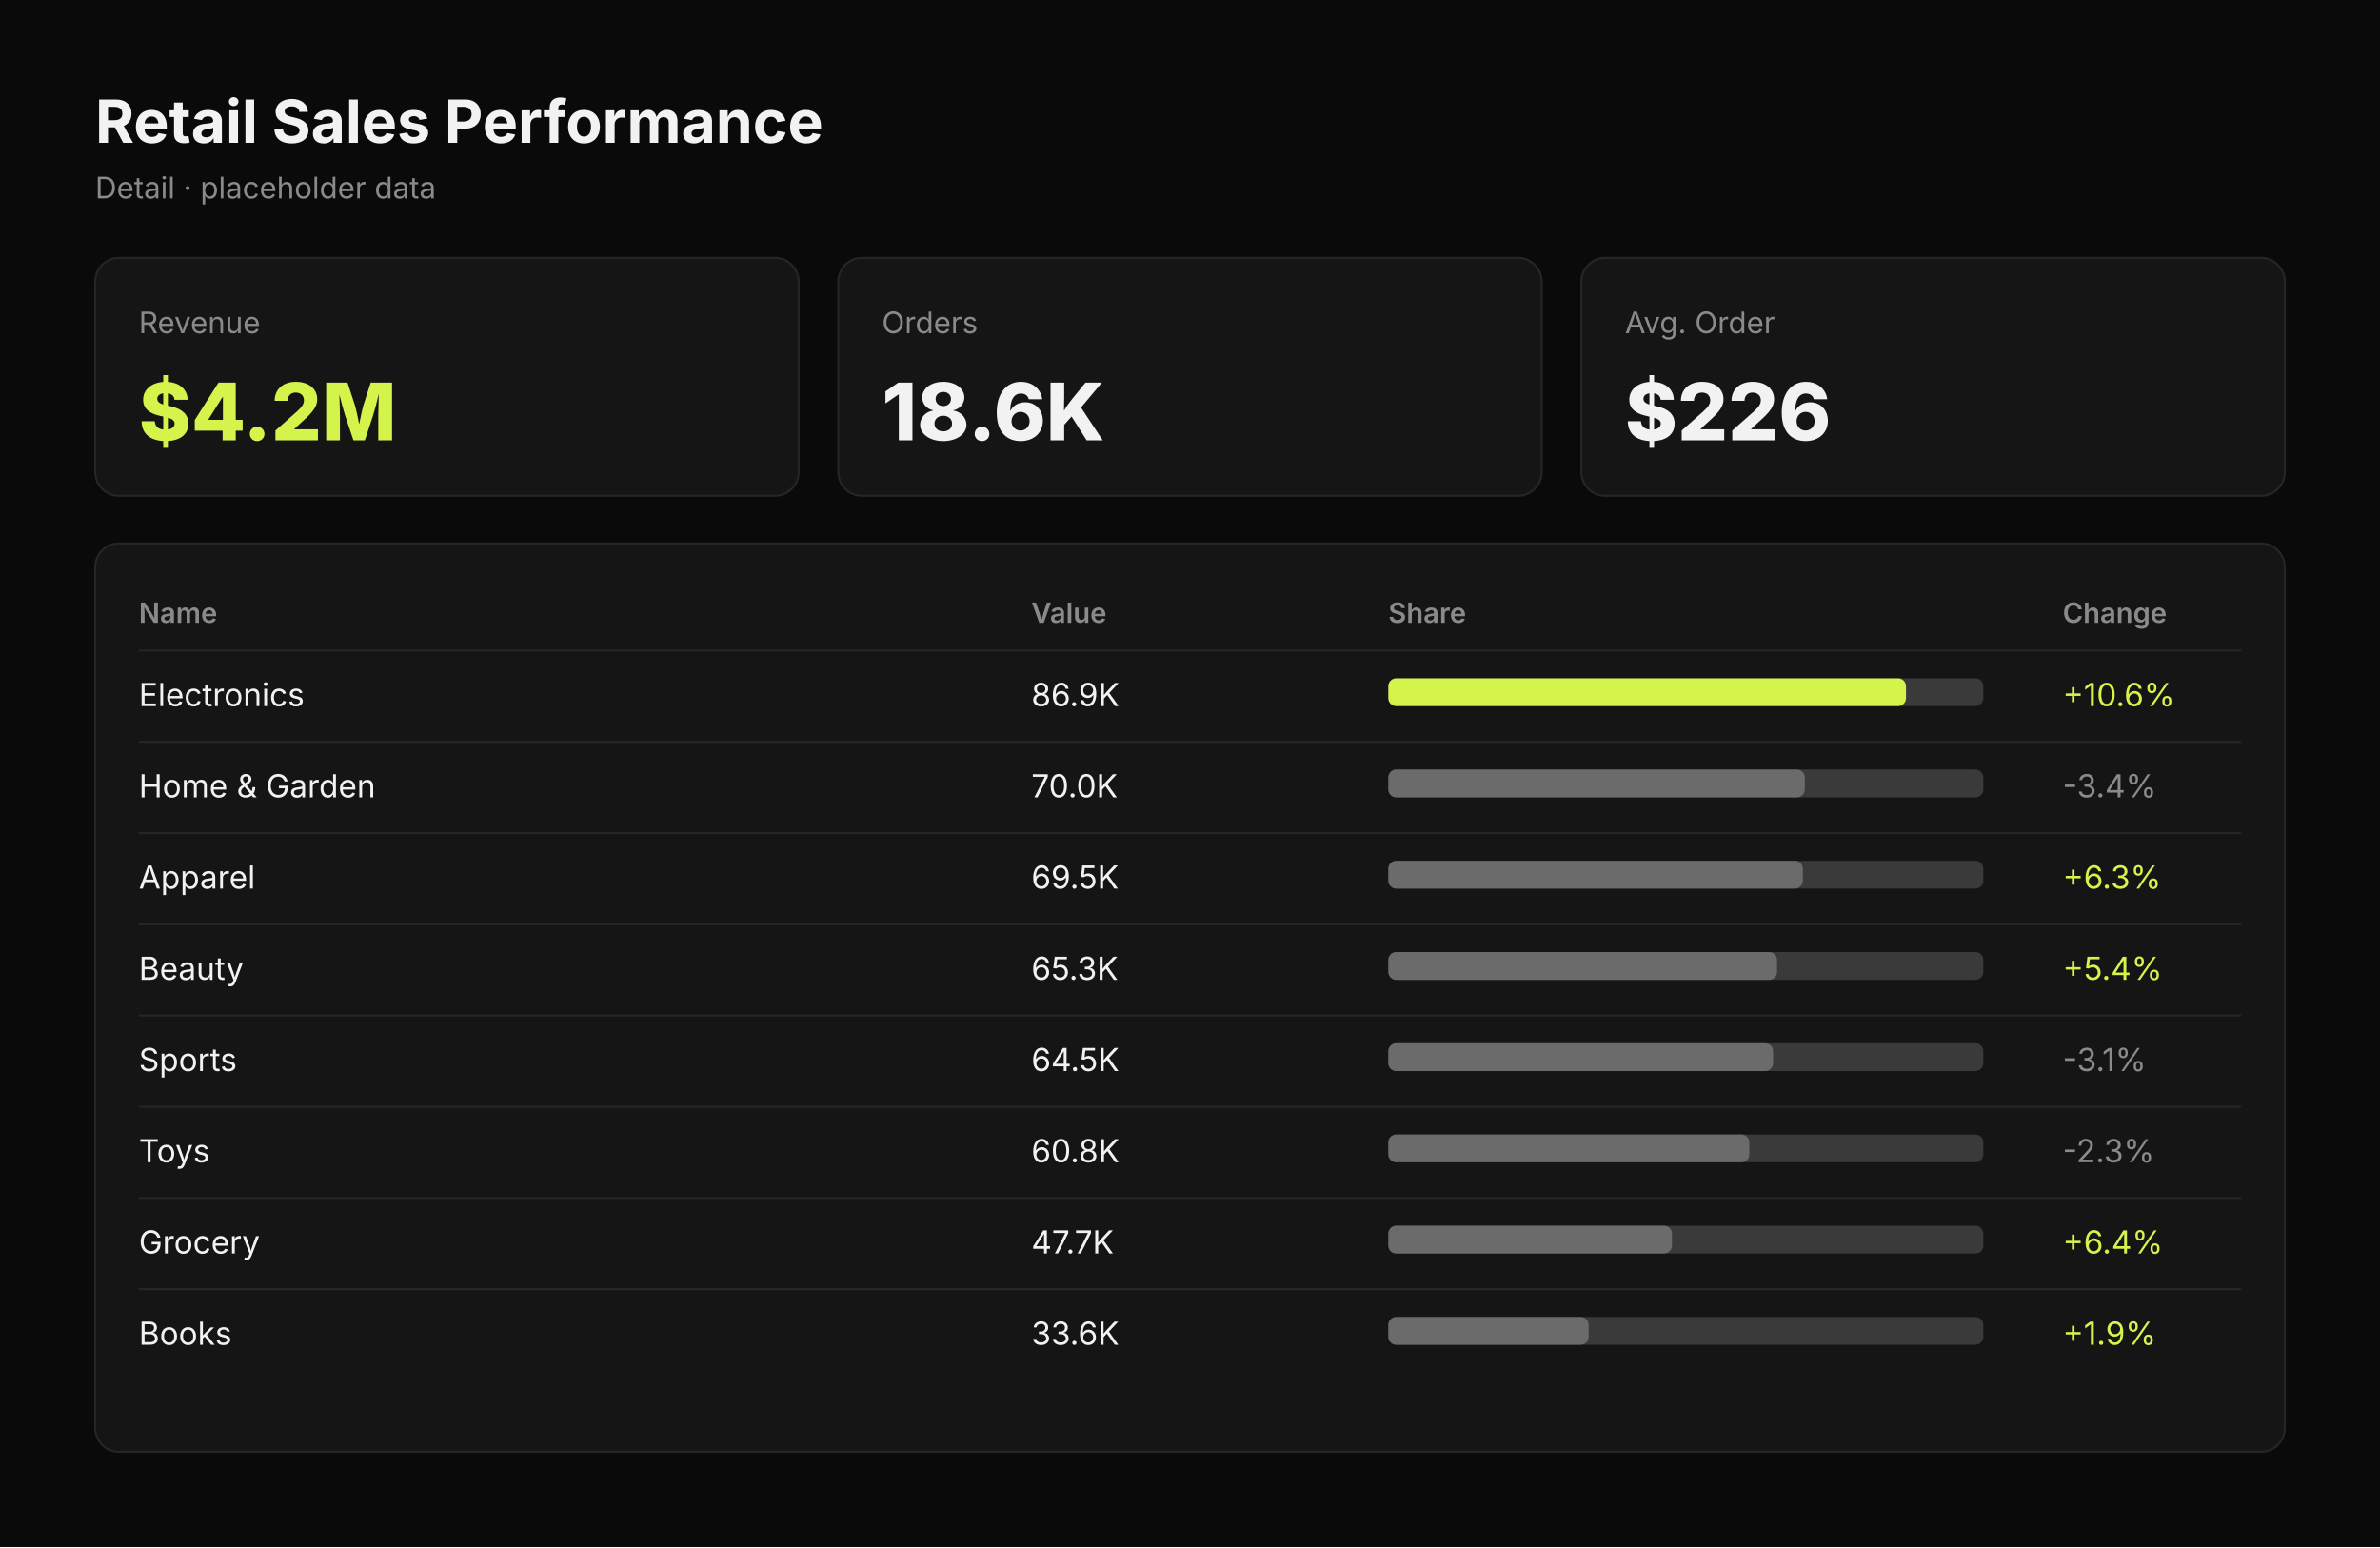
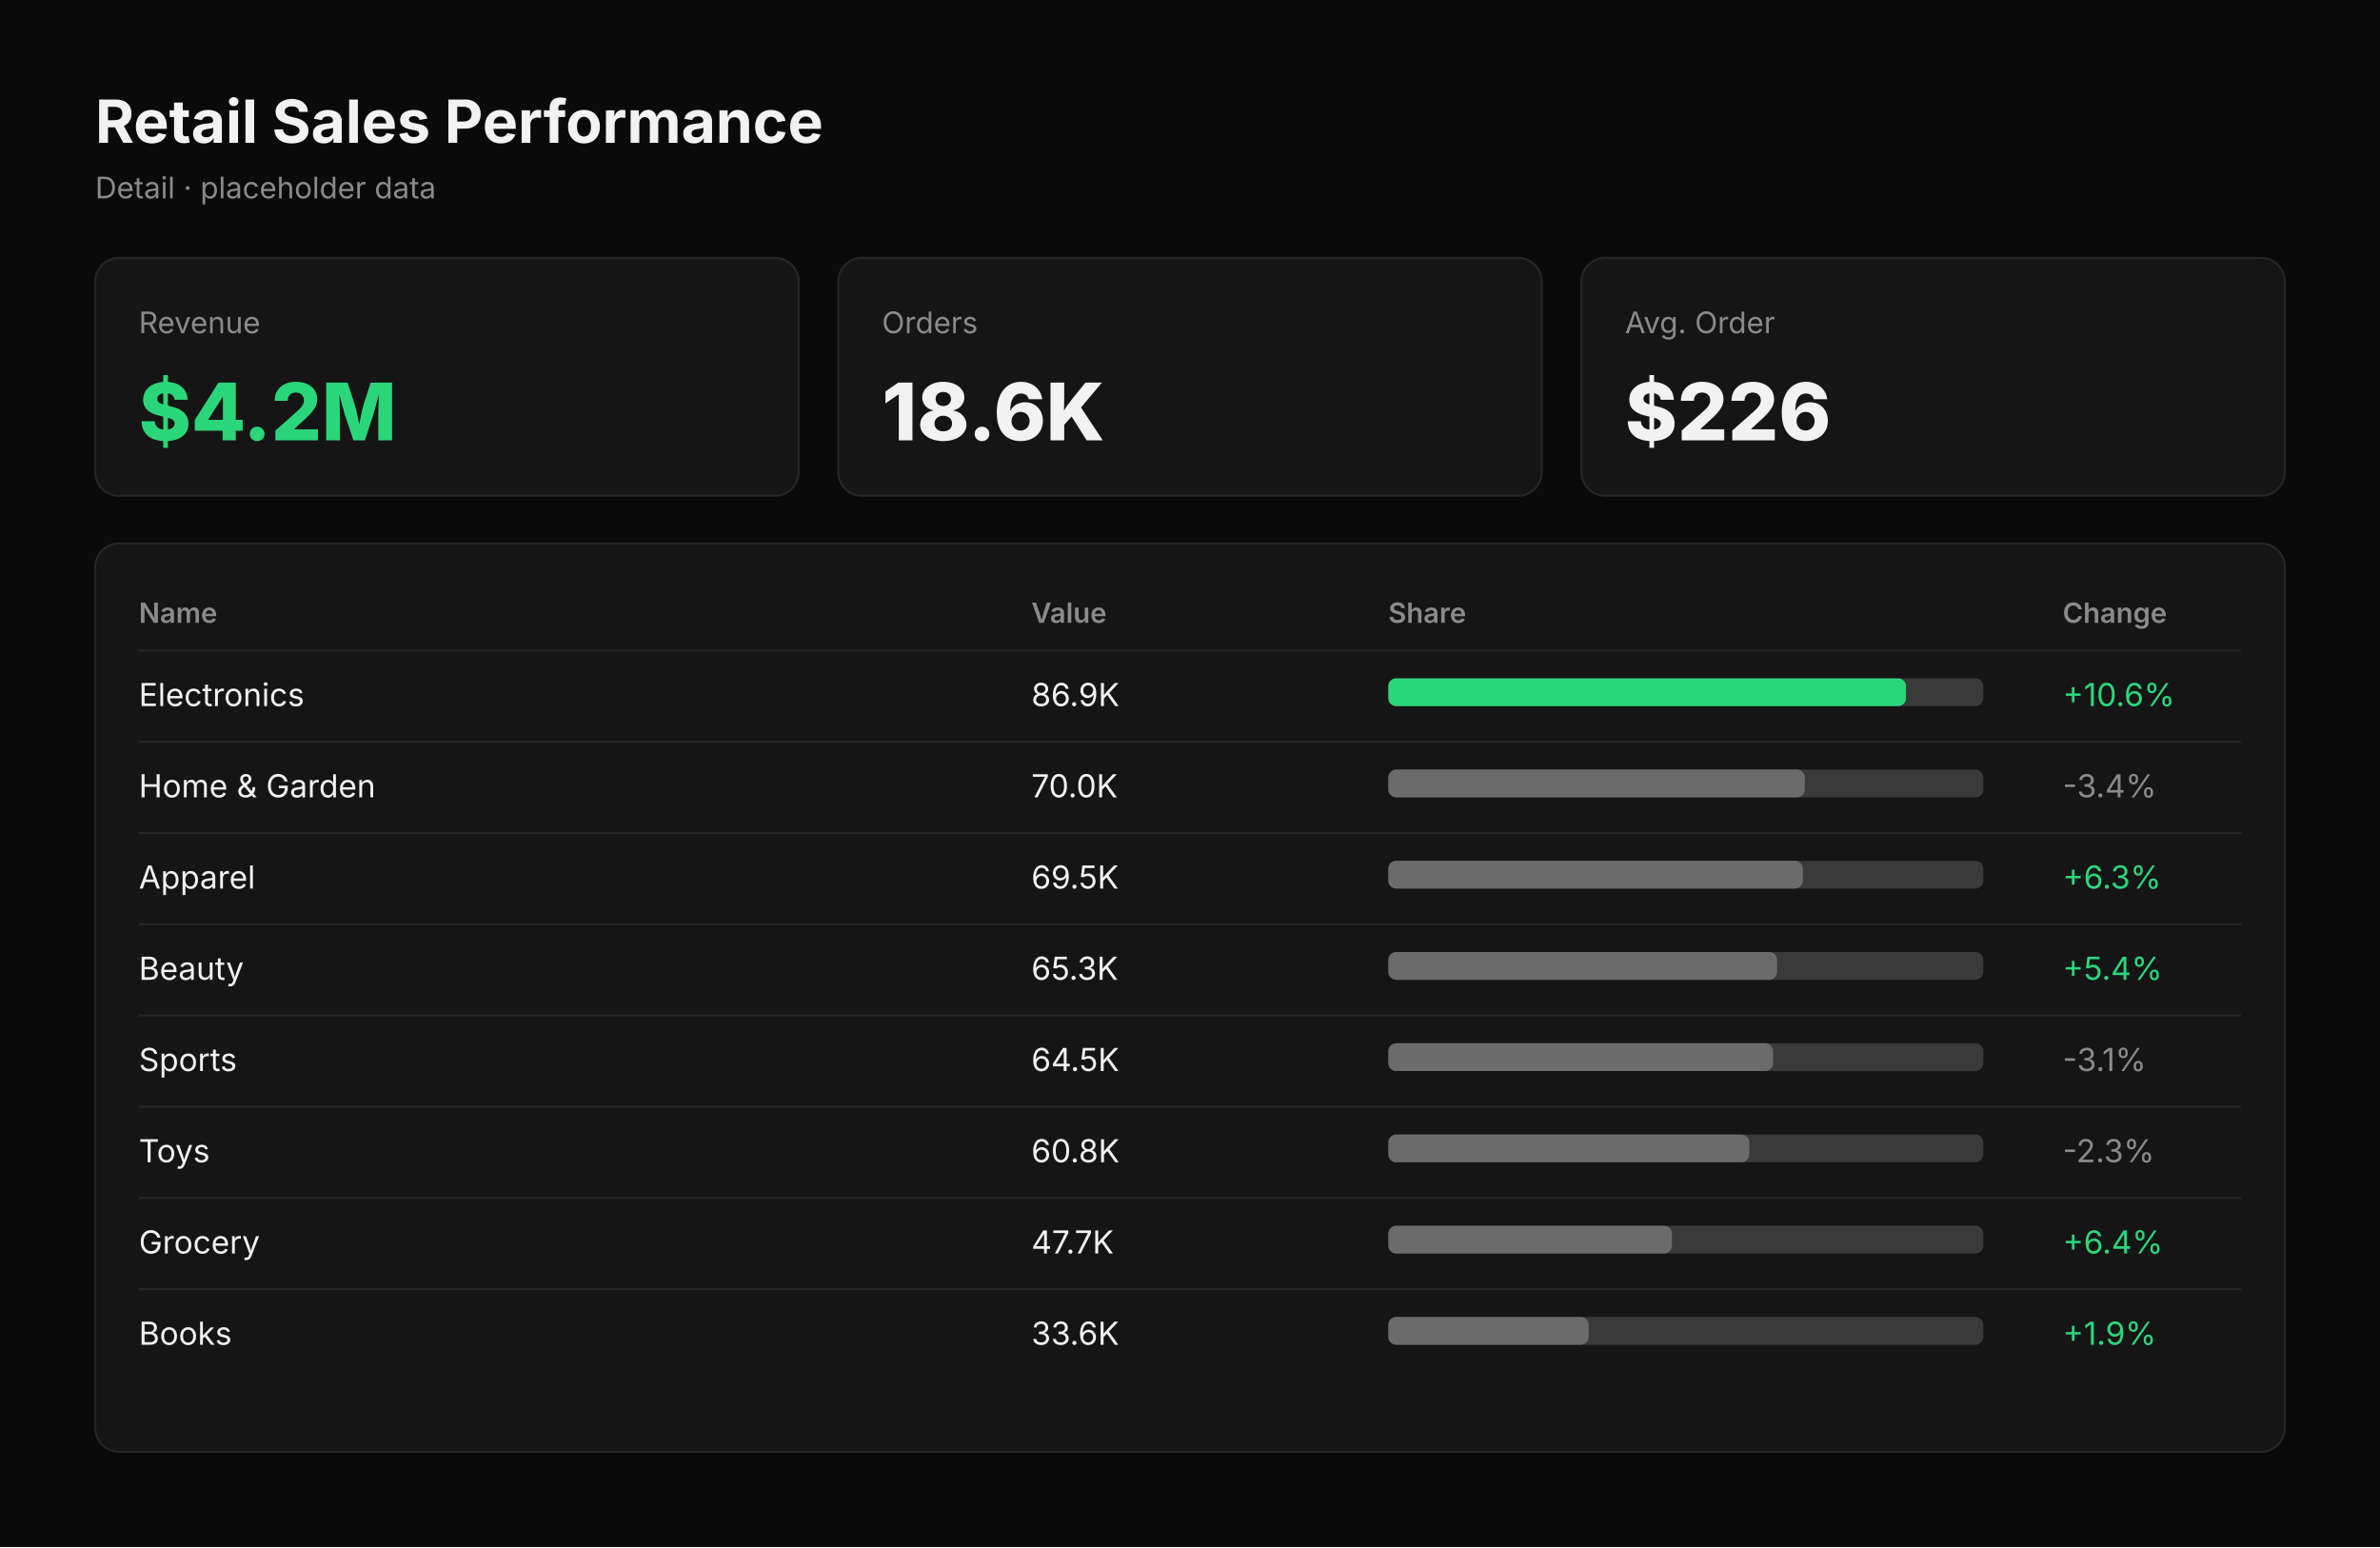
<svg xmlns="http://www.w3.org/2000/svg" viewBox="0 0 1200 780" width="1200" height="780">
  <rect width="1200" height="780" fill="#0A0A0A" />
  <text x="48" y="72" fill="#F2F2F2" font-size="30" font-weight="700" font-family="Inter,Arial,sans-serif">Retail Sales Performance</text>
  <text x="48" y="100" fill="#8A8A8A" font-size="15" font-family="Inter,Arial,sans-serif">Detail · placeholder data</text>
  <rect x="48.0" y="130" width="354.667" height="120" rx="12" fill="#151515" stroke="#262626" />
  <text x="70.0" y="168" fill="#8A8A8A" font-size="15" font-family="Inter,Arial,sans-serif">Revenue</text>
-   <text x="70.0" y="222" fill="#D4F44B" font-size="40" font-weight="800" font-family="Inter,Arial,sans-serif">$4.2M</text>
+   <text x="70.0" y="222" fill="#2BD67B" font-size="40" font-weight="800" font-family="Inter,Arial,sans-serif">$4.2M</text>
  <rect x="422.667" y="130" width="354.667" height="120" rx="12" fill="#151515" stroke="#262626" />
  <text x="444.667" y="168" fill="#8A8A8A" font-size="15" font-family="Inter,Arial,sans-serif">Orders</text>
  <text x="444.667" y="222" fill="#F2F2F2" font-size="40" font-weight="800" font-family="Inter,Arial,sans-serif">18.6K</text>
  <rect x="797.333" y="130" width="354.667" height="120" rx="12" fill="#151515" stroke="#262626" />
  <text x="819.333" y="168" fill="#8A8A8A" font-size="15" font-family="Inter,Arial,sans-serif">Avg. Order</text>
  <text x="819.333" y="222" fill="#F2F2F2" font-size="40" font-weight="800" font-family="Inter,Arial,sans-serif">$226</text>
  <rect x="48" y="274" width="1104" height="458" rx="12" fill="#151515" stroke="#262626" />
  <text x="70" y="314" fill="#8A8A8A" font-size="14" font-weight="600" font-family="Inter,Arial,sans-serif">Name</text>
  <text x="520" y="314" fill="#8A8A8A" font-size="14" font-weight="600" font-family="Inter,Arial,sans-serif">Value</text>
  <text x="700" y="314" fill="#8A8A8A" font-size="14" font-weight="600" font-family="Inter,Arial,sans-serif">Share</text>
  <text x="1040" y="314" fill="#8A8A8A" font-size="14" font-weight="600" font-family="Inter,Arial,sans-serif">Change</text>
  <line x1="70" x2="1130" y1="328" y2="328" stroke="#262626" />
  <text x="70" y="356" fill="#F2F2F2" font-size="16" font-family="Inter,Arial,sans-serif">Electronics</text>
  <text x="520" y="356" fill="#F2F2F2" font-size="16" font-family="Inter,Arial,sans-serif">86.9K</text>
  <rect x="700" y="342" width="300" height="14" rx="4" fill="#3A3A3A" />
-   <rect x="700" y="342" width="261" height="14" rx="4" fill="#D4F44B" />
-   <text x="1040" y="356" fill="#D4F44B" font-size="16" font-family="Inter,Arial,sans-serif">+10.6%</text>
+   <rect x="700" y="342" width="261" height="14" rx="4" fill="#2BD67B" />
+   <text x="1040" y="356" fill="#2BD67B" font-size="16" font-family="Inter,Arial,sans-serif">+10.6%</text>
  <line x1="70" x2="1130" y1="374" y2="374" stroke="#262626" />
  <text x="70" y="402" fill="#F2F2F2" font-size="16" font-family="Inter,Arial,sans-serif">Home &amp; Garden</text>
  <text x="520" y="402" fill="#F2F2F2" font-size="16" font-family="Inter,Arial,sans-serif">70.0K</text>
  <rect x="700" y="388" width="300" height="14" rx="4" fill="#3A3A3A" />
  <rect x="700" y="388" width="210" height="14" rx="4" fill="#6b6b6b" />
  <text x="1040" y="402" fill="#8A8A8A" font-size="16" font-family="Inter,Arial,sans-serif">-3.4%</text>
  <line x1="70" x2="1130" y1="420" y2="420" stroke="#262626" />
  <text x="70" y="448" fill="#F2F2F2" font-size="16" font-family="Inter,Arial,sans-serif">Apparel</text>
  <text x="520" y="448" fill="#F2F2F2" font-size="16" font-family="Inter,Arial,sans-serif">69.5K</text>
  <rect x="700" y="434" width="300" height="14" rx="4" fill="#3A3A3A" />
  <rect x="700" y="434" width="209" height="14" rx="4" fill="#6b6b6b" />
-   <text x="1040" y="448" fill="#D4F44B" font-size="16" font-family="Inter,Arial,sans-serif">+6.3%</text>
+   <text x="1040" y="448" fill="#2BD67B" font-size="16" font-family="Inter,Arial,sans-serif">+6.3%</text>
  <line x1="70" x2="1130" y1="466" y2="466" stroke="#262626" />
  <text x="70" y="494" fill="#F2F2F2" font-size="16" font-family="Inter,Arial,sans-serif">Beauty</text>
  <text x="520" y="494" fill="#F2F2F2" font-size="16" font-family="Inter,Arial,sans-serif">65.3K</text>
  <rect x="700" y="480" width="300" height="14" rx="4" fill="#3A3A3A" />
  <rect x="700" y="480" width="196" height="14" rx="4" fill="#6b6b6b" />
-   <text x="1040" y="494" fill="#D4F44B" font-size="16" font-family="Inter,Arial,sans-serif">+5.4%</text>
+   <text x="1040" y="494" fill="#2BD67B" font-size="16" font-family="Inter,Arial,sans-serif">+5.4%</text>
  <line x1="70" x2="1130" y1="512" y2="512" stroke="#262626" />
  <text x="70" y="540" fill="#F2F2F2" font-size="16" font-family="Inter,Arial,sans-serif">Sports</text>
  <text x="520" y="540" fill="#F2F2F2" font-size="16" font-family="Inter,Arial,sans-serif">64.5K</text>
  <rect x="700" y="526" width="300" height="14" rx="4" fill="#3A3A3A" />
  <rect x="700" y="526" width="194" height="14" rx="4" fill="#6b6b6b" />
  <text x="1040" y="540" fill="#8A8A8A" font-size="16" font-family="Inter,Arial,sans-serif">-3.1%</text>
  <line x1="70" x2="1130" y1="558" y2="558" stroke="#262626" />
  <text x="70" y="586" fill="#F2F2F2" font-size="16" font-family="Inter,Arial,sans-serif">Toys</text>
  <text x="520" y="586" fill="#F2F2F2" font-size="16" font-family="Inter,Arial,sans-serif">60.8K</text>
  <rect x="700" y="572" width="300" height="14" rx="4" fill="#3A3A3A" />
  <rect x="700" y="572" width="182" height="14" rx="4" fill="#6b6b6b" />
  <text x="1040" y="586" fill="#8A8A8A" font-size="16" font-family="Inter,Arial,sans-serif">-2.3%</text>
  <line x1="70" x2="1130" y1="604" y2="604" stroke="#262626" />
  <text x="70" y="632" fill="#F2F2F2" font-size="16" font-family="Inter,Arial,sans-serif">Grocery</text>
  <text x="520" y="632" fill="#F2F2F2" font-size="16" font-family="Inter,Arial,sans-serif">47.7K</text>
  <rect x="700" y="618" width="300" height="14" rx="4" fill="#3A3A3A" />
  <rect x="700" y="618" width="143" height="14" rx="4" fill="#6b6b6b" />
-   <text x="1040" y="632" fill="#D4F44B" font-size="16" font-family="Inter,Arial,sans-serif">+6.4%</text>
+   <text x="1040" y="632" fill="#2BD67B" font-size="16" font-family="Inter,Arial,sans-serif">+6.4%</text>
  <line x1="70" x2="1130" y1="650" y2="650" stroke="#262626" />
  <text x="70" y="678" fill="#F2F2F2" font-size="16" font-family="Inter,Arial,sans-serif">Books</text>
  <text x="520" y="678" fill="#F2F2F2" font-size="16" font-family="Inter,Arial,sans-serif">33.6K</text>
  <rect x="700" y="664" width="300" height="14" rx="4" fill="#3A3A3A" />
  <rect x="700" y="664" width="101" height="14" rx="4" fill="#6b6b6b" />
-   <text x="1040" y="678" fill="#D4F44B" font-size="16" font-family="Inter,Arial,sans-serif">+1.9%</text>
+   <text x="1040" y="678" fill="#2BD67B" font-size="16" font-family="Inter,Arial,sans-serif">+1.9%</text>
</svg>
